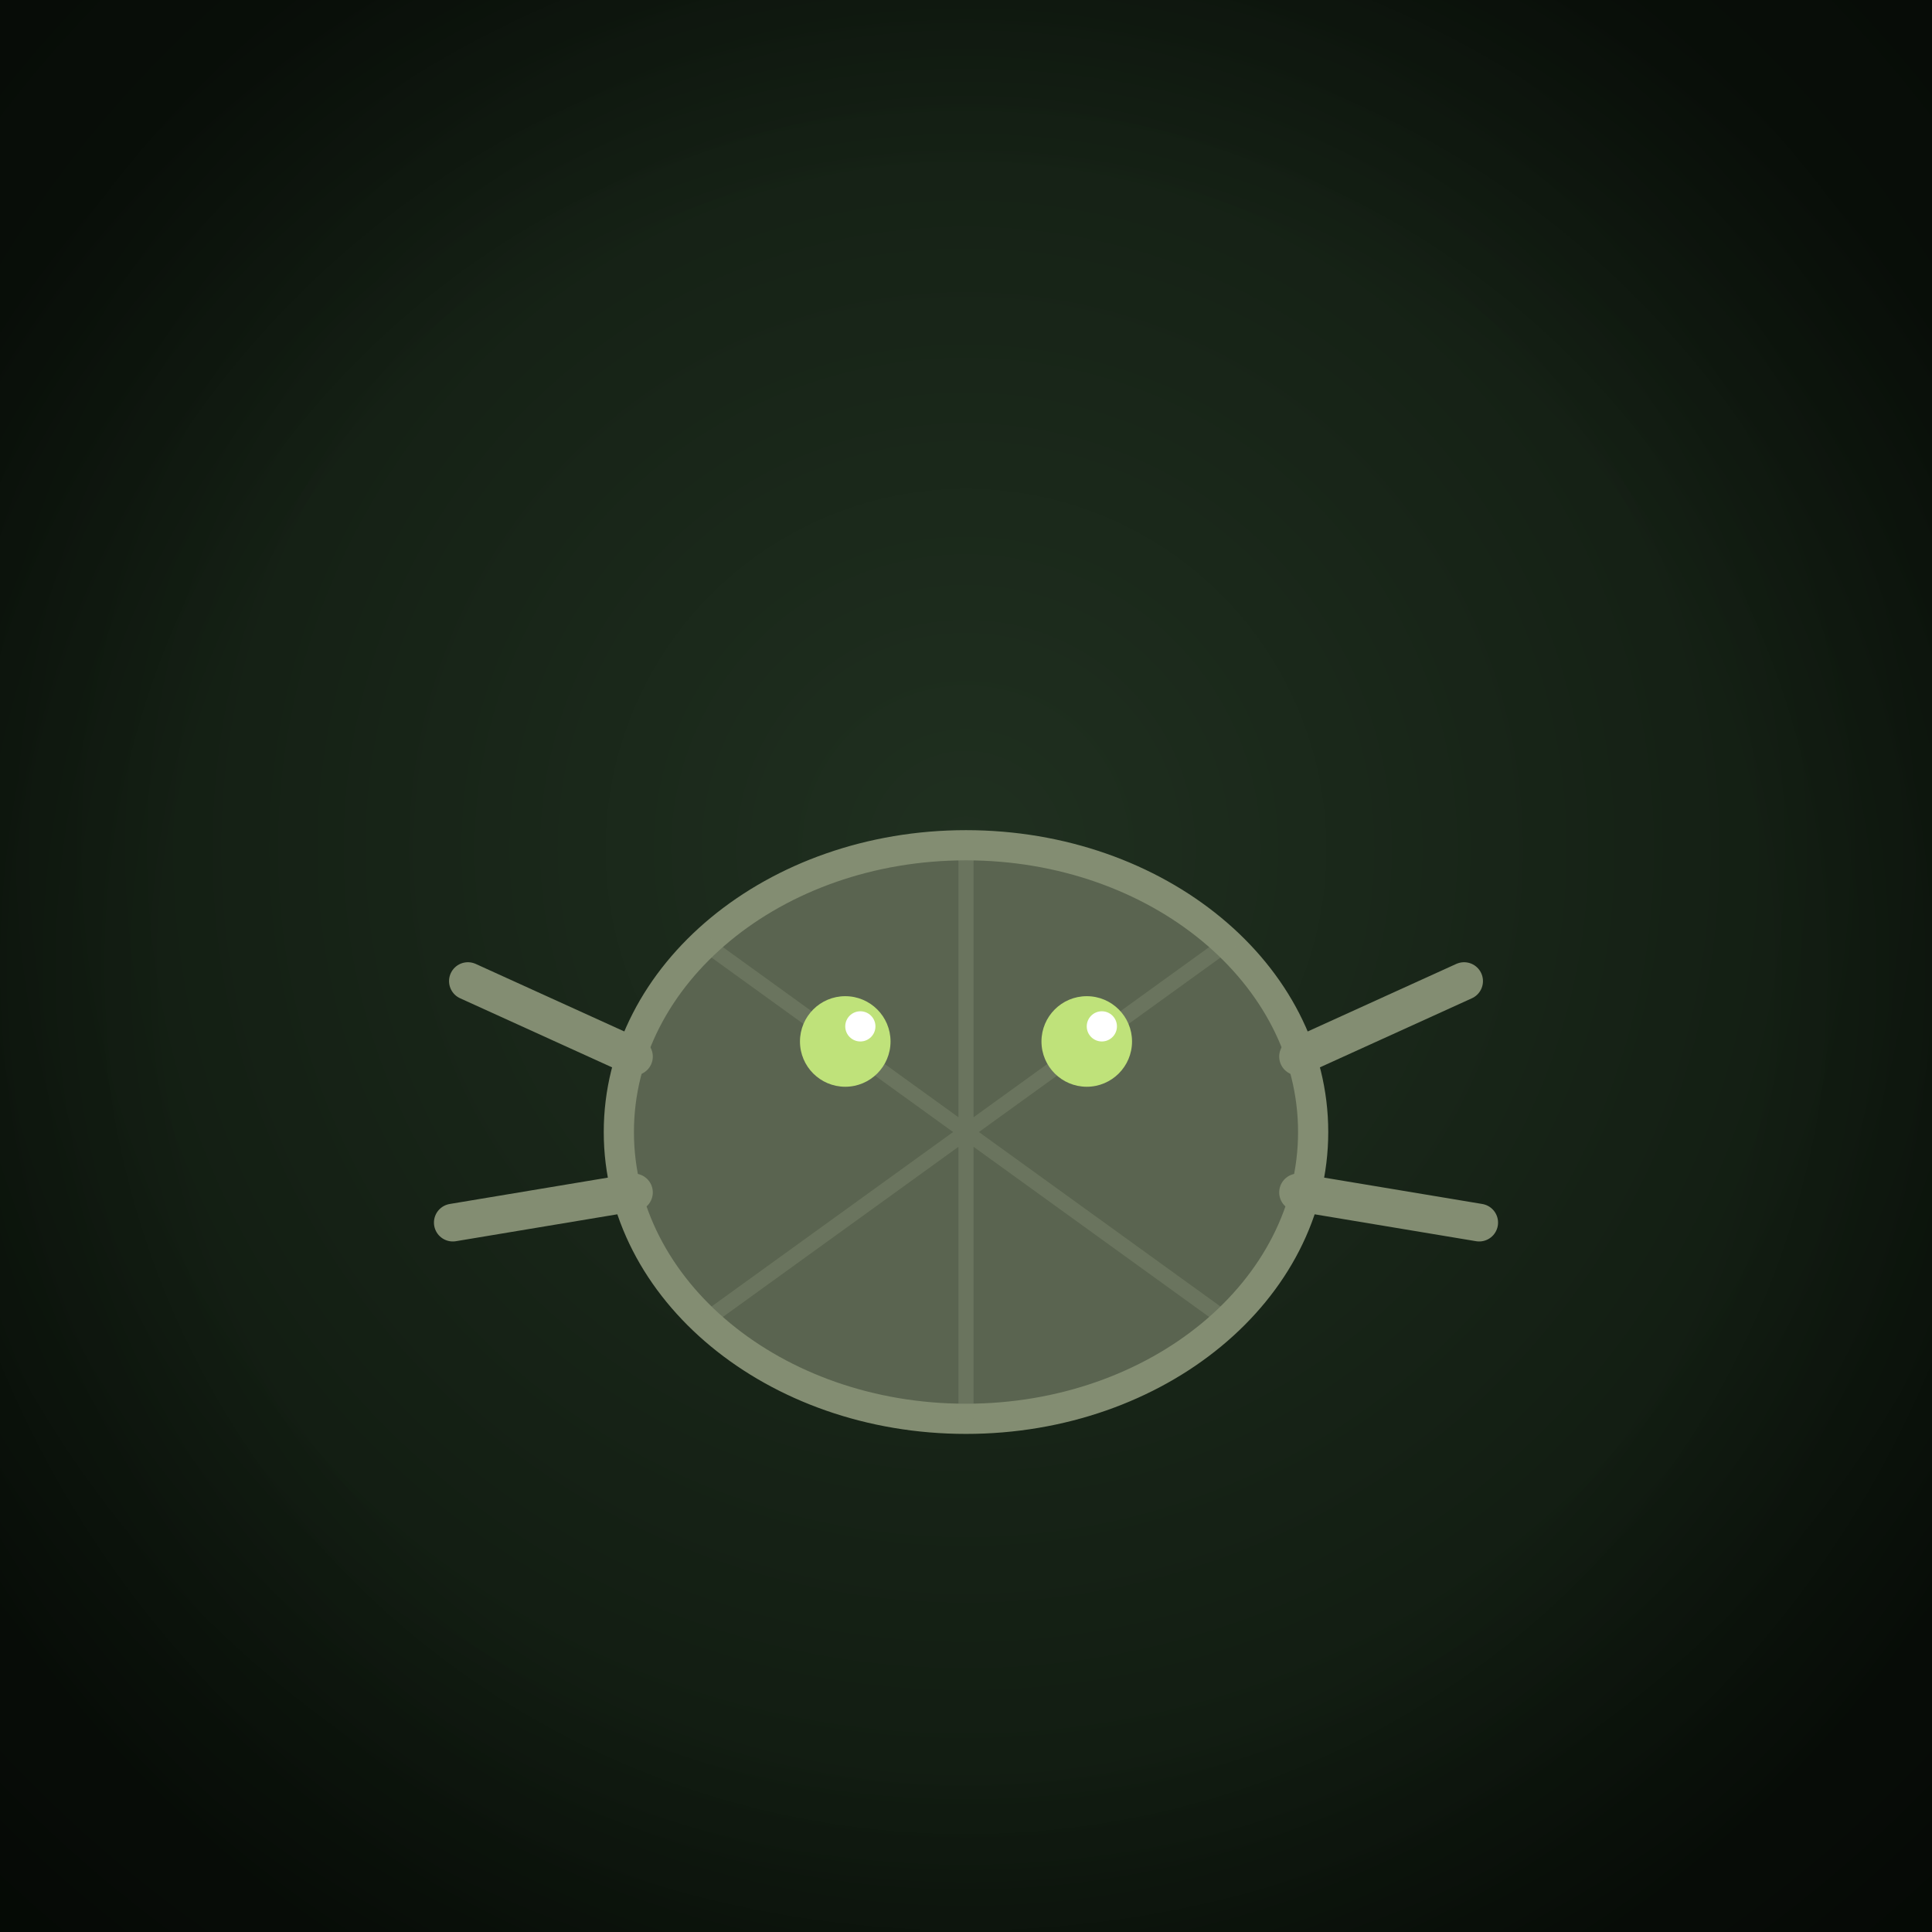
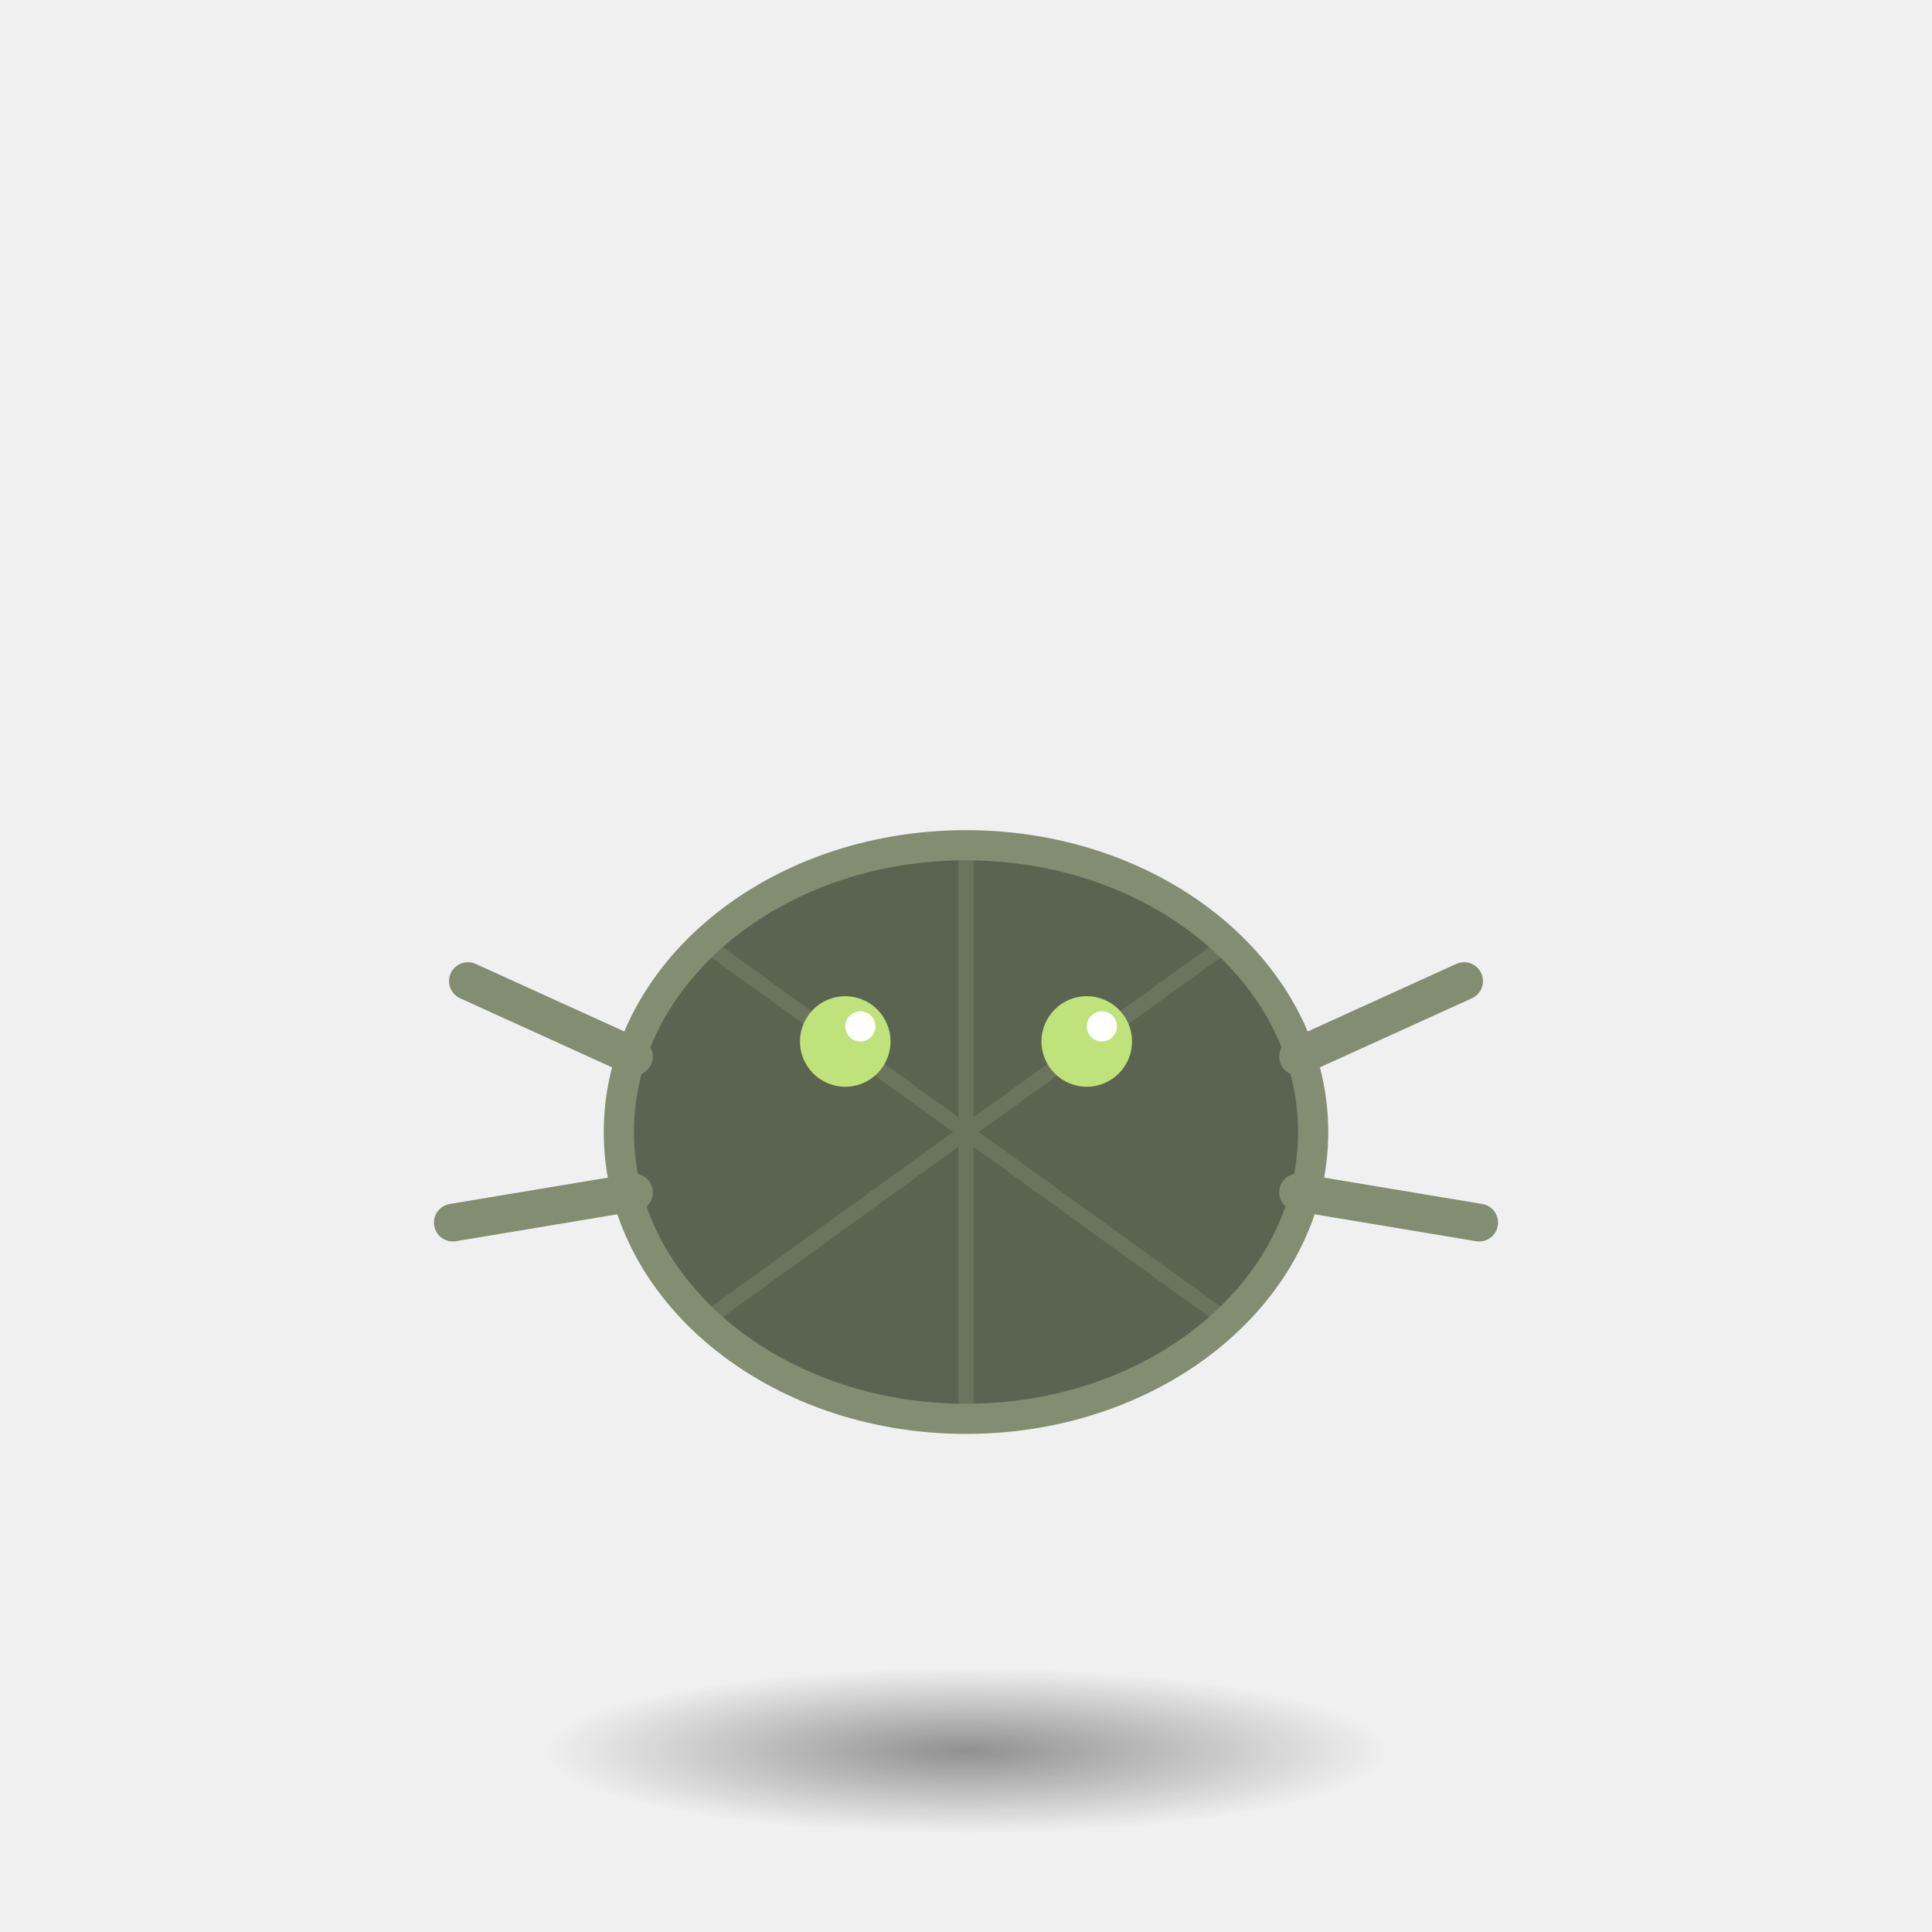
<svg xmlns="http://www.w3.org/2000/svg" viewBox="0 0 256 256" width="256" height="256">
  <defs>
-     <radialGradient id="bg" cx="50%" cy="44%" r="74%">
-       <stop offset="0%" stop-color="#203020" />
-       <stop offset="100%" stop-color="#0a120a" />
-     </radialGradient>
-     <radialGradient id="vig" cx="50%" cy="50%" r="60%">
-       <stop offset="68%" stop-color="#000" stop-opacity="0" />
-       <stop offset="100%" stop-color="#000" stop-opacity="0.45" />
+     <radialGradient id="sh" cx="50%" cy="50%" r="50%">
+       <stop offset="0%" stop-color="#000" stop-opacity="0.4" />
+       <stop offset="100%" stop-color="#000" stop-opacity="0" />
    </radialGradient>
  </defs>
-   <rect width="256" height="256" fill="url(#bg)" />
+   <ellipse cx="128" cy="232" rx="56" ry="11" fill="url(#sh)" />
  <ellipse cx="128" cy="150" rx="46" ry="38" fill="#5a6450" stroke="#838d72" stroke-width="4" />
  <path d="M128 112 v76 M92 124 l72 52 M92 176 l72 -52" stroke="#838d72" stroke-width="2" opacity="0.4" />
  <g stroke="#838d72" stroke-width="5" stroke-linecap="round">
    <path d="M84 140 l-22 -10" />
    <path d="M84 158 l-24 4" />
    <path d="M172 140 l22 -10" />
    <path d="M172 158 l24 4" />
  </g>
  <circle cx="112" cy="138" r="6" fill="#bfe27a" />
  <circle cx="144" cy="138" r="6" fill="#bfe27a" />
  <circle cx="114" cy="136" r="2" fill="#fff" />
  <circle cx="146" cy="136" r="2" fill="#fff" />
-   <rect width="256" height="256" fill="url(#vig)" />
</svg>
